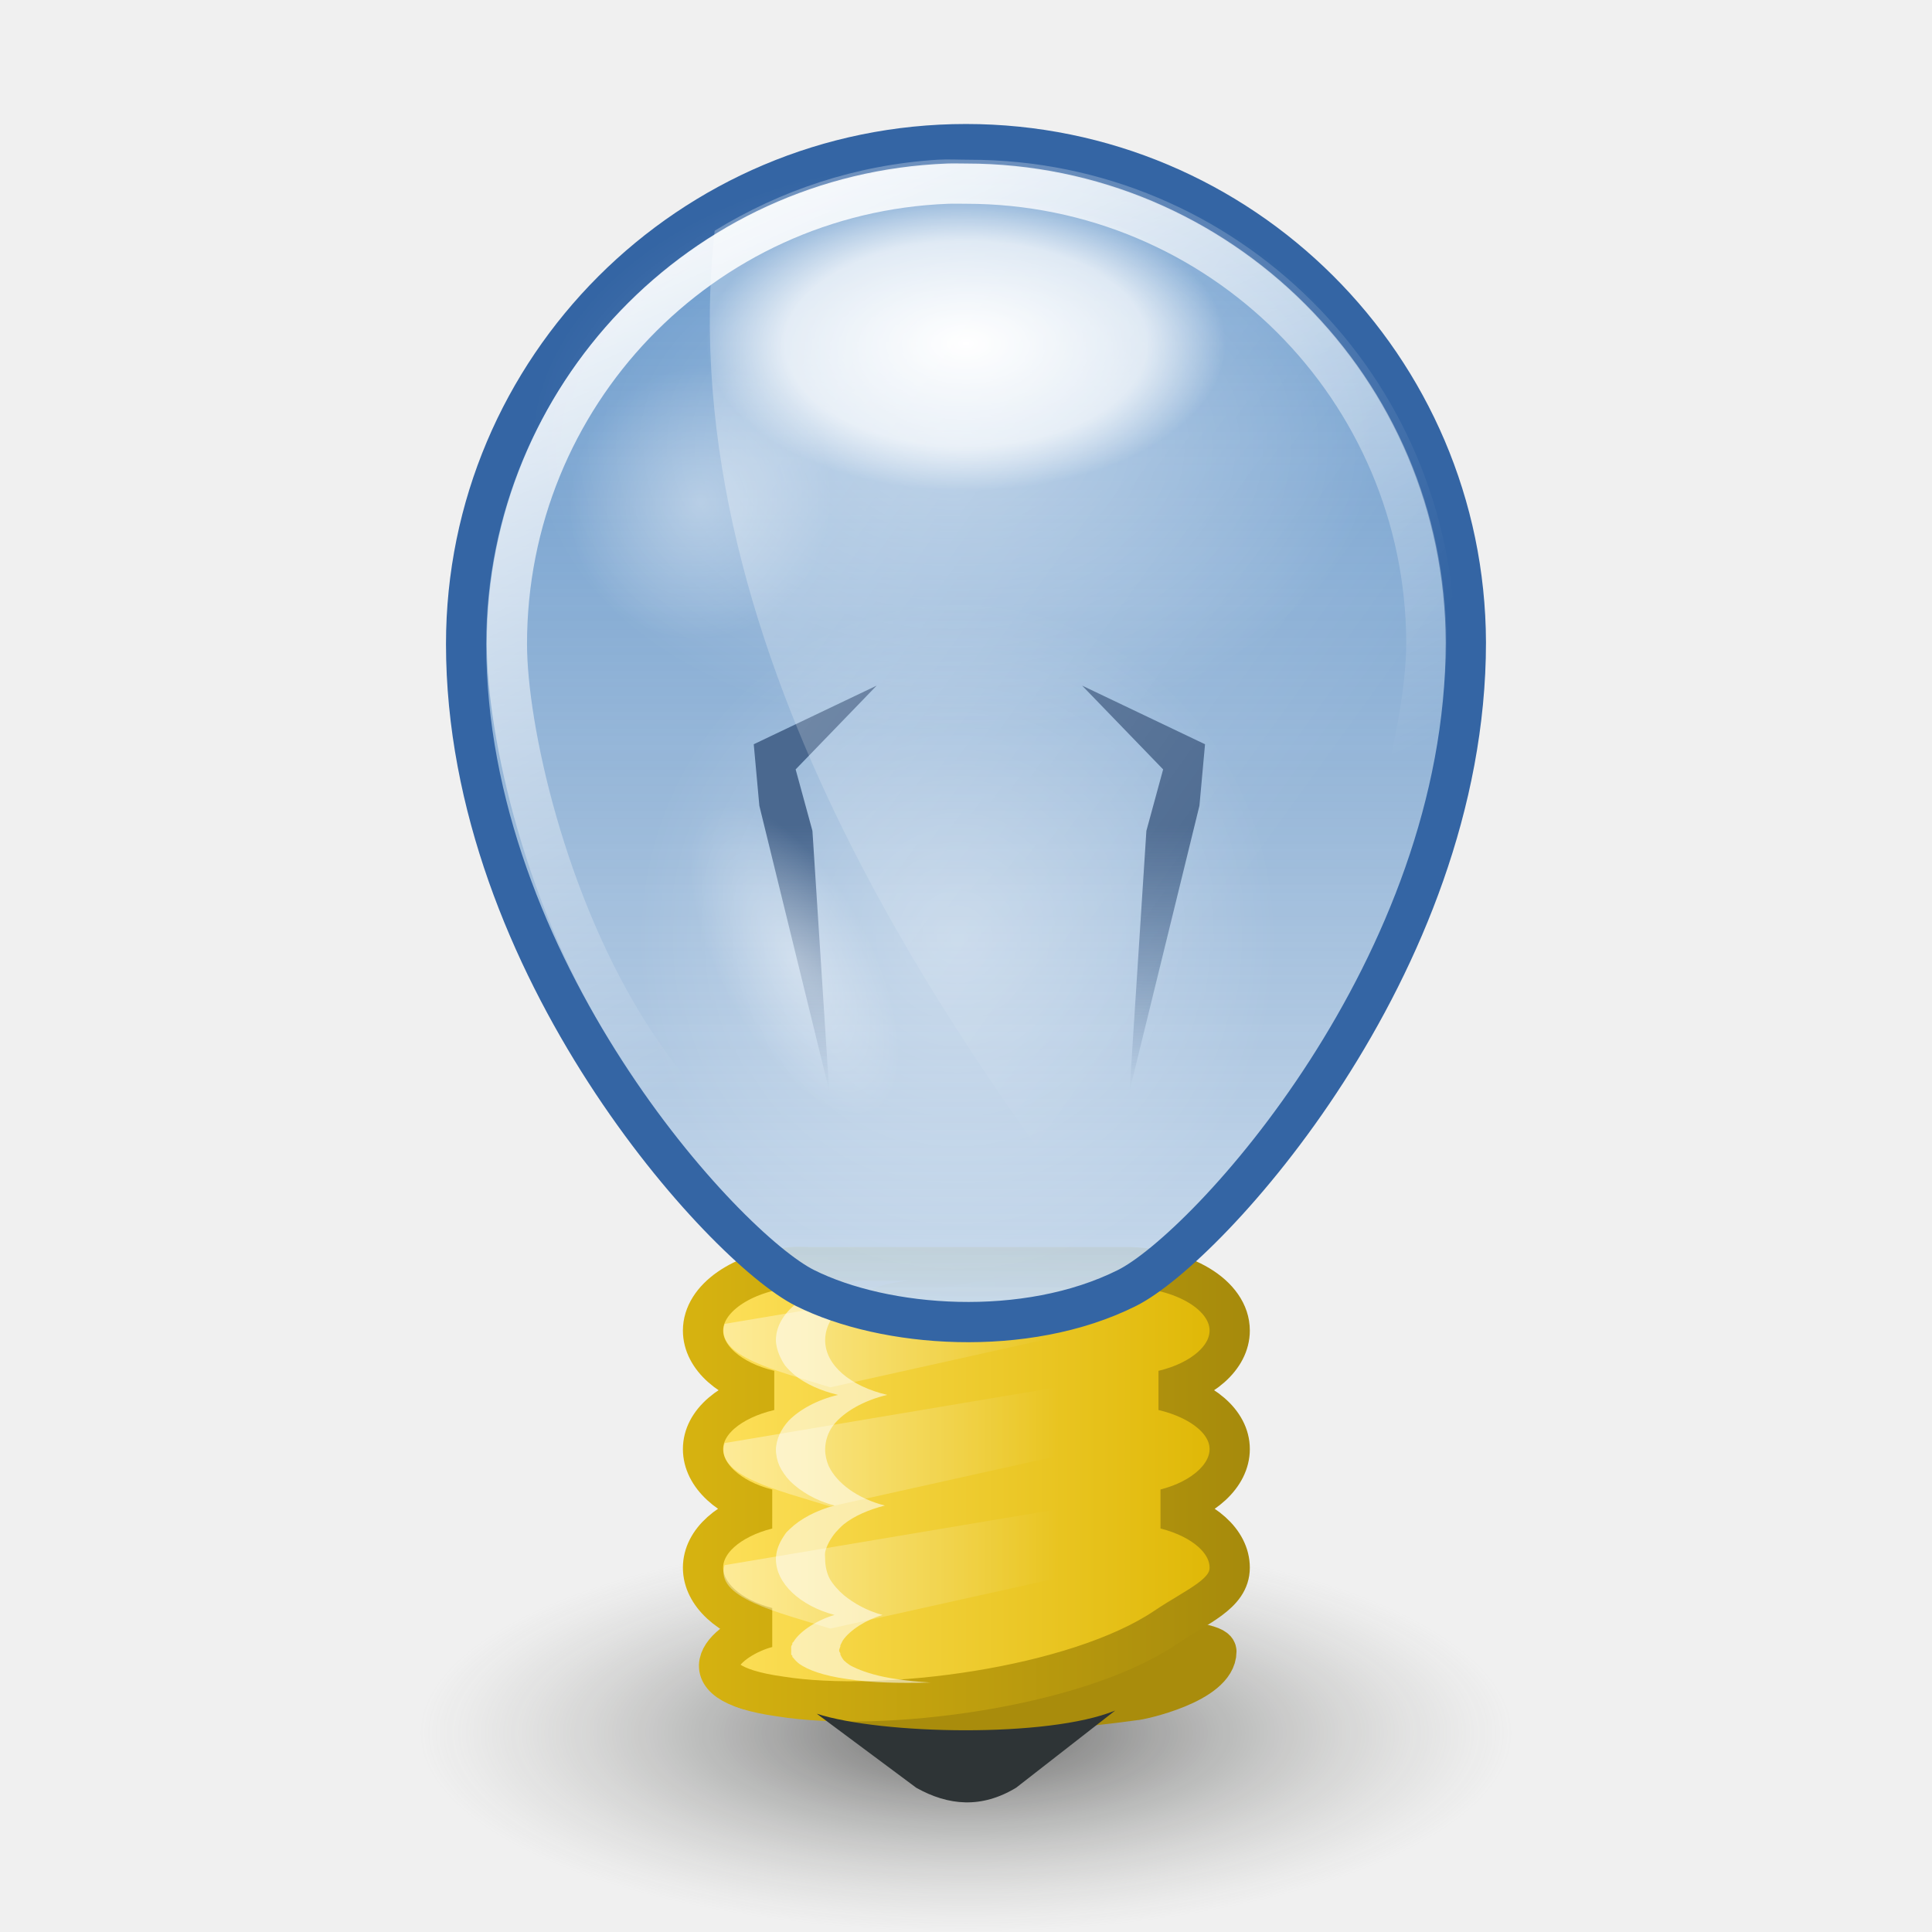
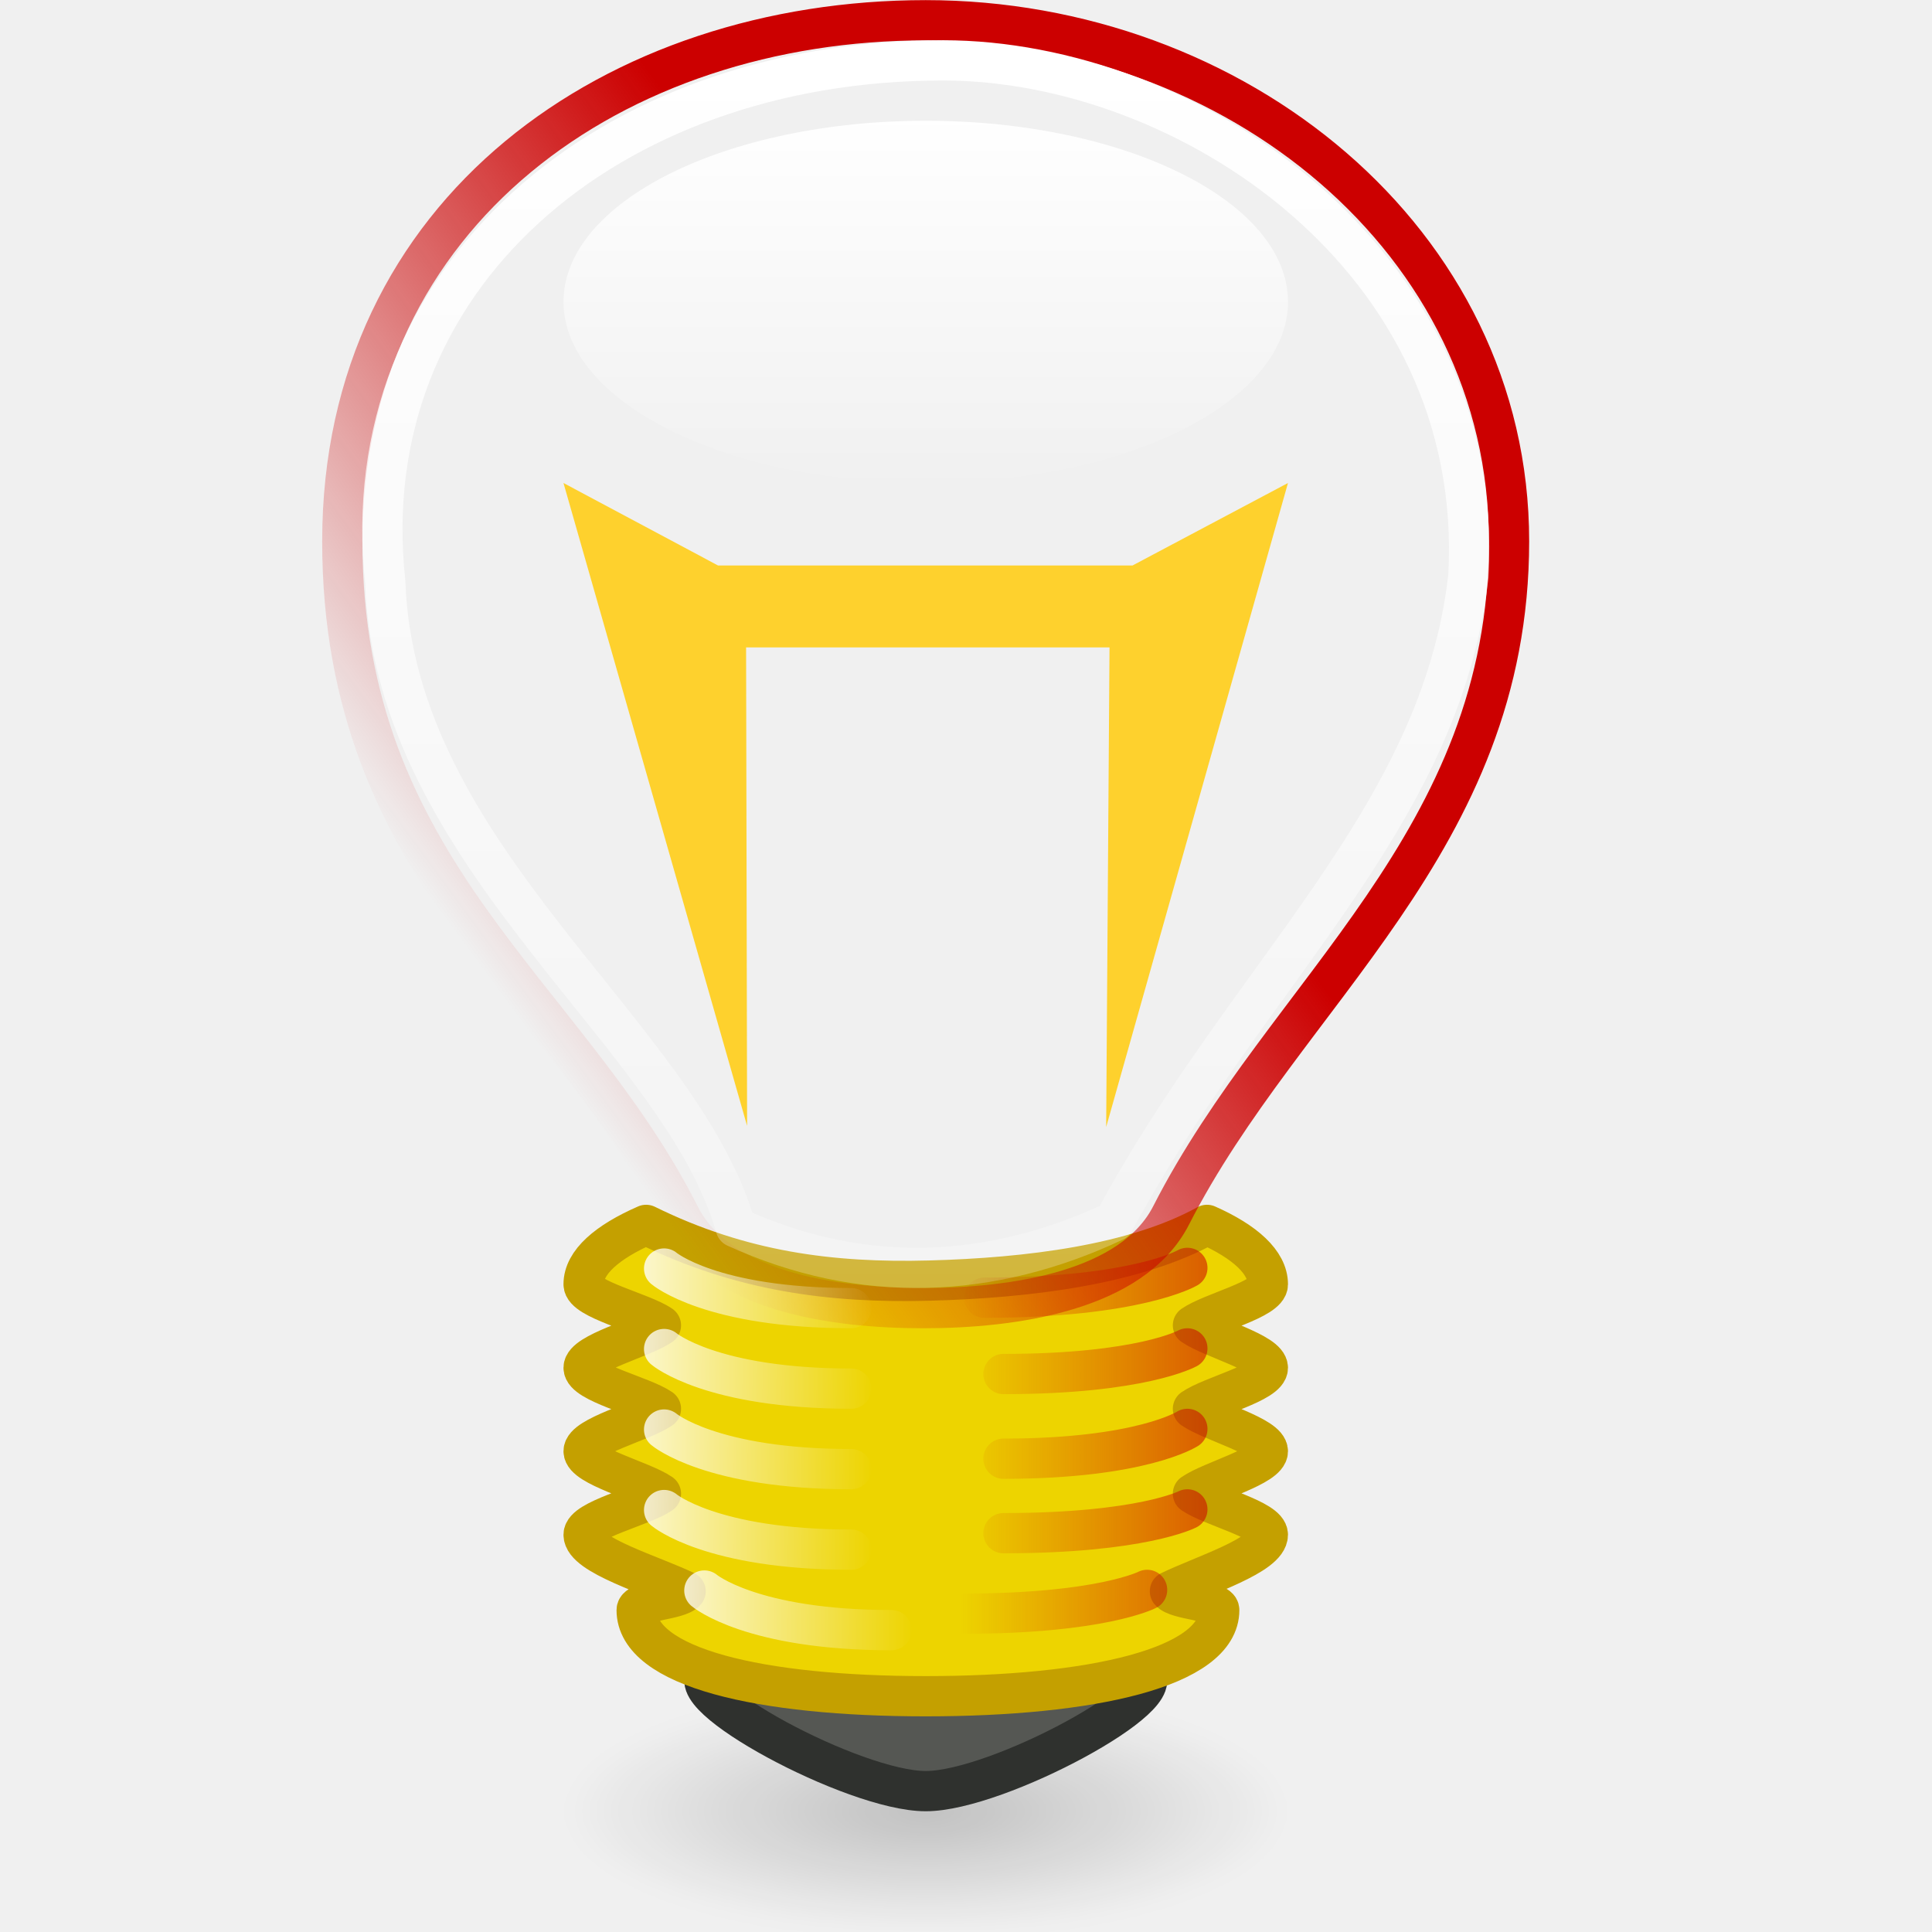
- <svg xmlns="http://www.w3.org/2000/svg" xmlns:xlink="http://www.w3.org/1999/xlink" width="48" height="48" id="svg1871" version="1.0">
-   <defs id="defs1873">
-     <linearGradient id="linearGradient9799">
-       <stop style="stop-color:#ffffff;stop-opacity:1;" offset="0" id="stop9801" />
-       <stop style="stop-color:#ffe90c;stop-opacity:0;" offset="1" id="stop9803" />
+ <svg xmlns="http://www.w3.org/2000/svg" xmlns:xlink="http://www.w3.org/1999/xlink" width="48" height="48" id="svg2" version="1.0">
+   <defs id="defs4">
+     <linearGradient id="linearGradient6156">
+       <stop style="stop-color:#000000;stop-opacity:1;" offset="0" id="stop6158" />
+       <stop style="stop-color:#000000;stop-opacity:0;" offset="1" id="stop6160" />
    </linearGradient>
-     <linearGradient id="linearGradient6172">
-       <stop style="stop-color:#d7b310;stop-opacity:1;" offset="0" id="stop6174" />
-       <stop style="stop-color:#a68a0c;stop-opacity:1;" offset="1" id="stop6176" />
+     <linearGradient id="linearGradient6339">
+       <stop style="stop-color:#cc0000;stop-opacity:1;" offset="0" id="stop6341" />
+       <stop style="stop-color:#cc0000;stop-opacity:0;" offset="1" id="stop6343" />
    </linearGradient>
-     <linearGradient id="linearGradient6164">
-       <stop style="stop-color:#ffe25e;stop-opacity:1;" offset="0" id="stop6166" />
-       <stop style="stop-color:#ddb501;stop-opacity:1;" offset="1" id="stop6168" />
+     <linearGradient id="linearGradient6305">
+       <stop id="stop6307" offset="0" style="stop-color:#cc0000;stop-opacity:0;" />
+       <stop id="stop6309" offset="1" style="stop-color:#cc0000;stop-opacity:0.612;" />
    </linearGradient>
-     <linearGradient id="linearGradient6150">
-       <stop style="stop-color:#ffffff;stop-opacity:1;" offset="0" id="stop6152" />
-       <stop style="stop-color:#ffffff;stop-opacity:0;" offset="1" id="stop6154" />
+     <linearGradient id="linearGradient1311">
+       <stop style="stop-color:#ffffff;stop-opacity:1;" offset="0" id="stop1313" />
+       <stop style="stop-color:#ffffff;stop-opacity:0;" offset="1" id="stop1315" />
    </linearGradient>
-     <linearGradient id="linearGradient6130">
-       <stop style="stop-color:#ffffff;stop-opacity:0.385;" offset="0" id="stop6132" />
-       <stop style="stop-color:#ffffff;stop-opacity:0;" offset="1" id="stop6134" />
-     </linearGradient>
-     <linearGradient id="linearGradient4329">
-       <stop style="stop-color:#ffffff;stop-opacity:0.282;" offset="0" id="stop4331" />
-       <stop style="stop-color:#ffffff;stop-opacity:0;" offset="1" id="stop4333" />
-     </linearGradient>
-     <linearGradient id="linearGradient4304">
-       <stop style="stop-color:#4a688f;stop-opacity:1;" offset="0" id="stop4306" />
-       <stop style="stop-color:#4a688f;stop-opacity:0;" offset="1" id="stop4308" />
-     </linearGradient>
-     <linearGradient id="linearGradient4286">
-       <stop id="stop4288" offset="0" style="stop-color:#ffffff;stop-opacity:0.359;" />
-       <stop id="stop4292" offset="1" style="stop-color:#ffffff;stop-opacity:0;" />
-     </linearGradient>
-     <linearGradient id="linearGradient4268">
-       <stop style="stop-color:#ffffff;stop-opacity:1;" offset="0" id="stop4270" />
-       <stop id="stop4280" offset="0.697" style="stop-color:#ffffff;stop-opacity:0.684;" />
-       <stop style="stop-color:#ffffff;stop-opacity:0;" offset="1" id="stop4272" />
-     </linearGradient>
-     <linearGradient id="linearGradient4258">
-       <stop style="stop-color:#ffffff;stop-opacity:1;" offset="0" id="stop4260" />
-       <stop style="stop-color:#ffffff;stop-opacity:0;" offset="1" id="stop4262" />
-     </linearGradient>
-     <linearGradient id="linearGradient4229">
-       <stop style="stop-color:#598fc7;stop-opacity:1;" offset="0" id="stop4231" />
-       <stop style="stop-color:#83abd5;stop-opacity:0.427;" offset="1" id="stop4233" />
-     </linearGradient>
-     <linearGradient id="linearGradient2876">
-       <stop id="stop2878" offset="0" style="stop-color:#323232;stop-opacity:0.308" />
-       <stop id="stop2880" offset="1" style="stop-color:#2e3436;stop-opacity:0.103" />
-     </linearGradient>
-     <linearGradient id="linearGradient2870">
-       <stop id="stop2872" offset="0" style="stop-color:#323232;stop-opacity:0.308" />
-       <stop id="stop2874" offset="1" style="stop-color:#2e3436;stop-opacity:0.103" />
-     </linearGradient>
-     <linearGradient id="linearGradient2864">
-       <stop id="stop2866" offset="0" style="stop-color:#323232;stop-opacity:0.308" />
-       <stop id="stop2868" offset="1" style="stop-color:#2e3436;stop-opacity:0.103" />
-     </linearGradient>
-     <linearGradient id="linearGradient2850">
-       <stop style="stop-color:#323232;stop-opacity:0.308" offset="0" id="stop2852" />
-       <stop style="stop-color:#2e3436;stop-opacity:0.103" offset="1" id="stop2854" />
-     </linearGradient>
-     <linearGradient id="linearGradient2834">
-       <stop style="stop-color:#eeeeec;stop-opacity:1;" offset="0" id="stop2836" />
-       <stop style="stop-color:#eeeeec;stop-opacity:0;" offset="1" id="stop2838" />
-     </linearGradient>
-     <linearGradient id="linearGradient2822">
-       <stop style="stop-color:#000000;stop-opacity:0.573;" offset="0" id="stop2824" />
-       <stop style="stop-color:#888a85;stop-opacity:0;" offset="1" id="stop2826" />
-     </linearGradient>
-     <linearGradient id="linearGradient2806">
-       <stop style="stop-color:white;stop-opacity:1;" offset="0" id="stop2808" />
-       <stop style="stop-color:white;stop-opacity:0;" offset="1" id="stop2810" />
-     </linearGradient>
-     <linearGradient id="linearGradient2784">
-       <stop style="stop-color:#b1cae5;stop-opacity:1;" offset="0" id="stop2786" />
-       <stop style="stop-color:#7da7d3;stop-opacity:1;" offset="1" id="stop2788" />
-     </linearGradient>
-     <linearGradient id="linearGradient2770">
-       <stop id="stop2780" offset="0" style="stop-color:#f7ca06;stop-opacity:1;" />
-       <stop id="stop2778" offset="1" style="stop-color:#ddb500;stop-opacity:1;" />
-     </linearGradient>
-     <radialGradient xlink:href="#linearGradient2770" id="radialGradient2782" cx="24" cy="31.999" fx="24" fy="31.999" r="5.111" gradientTransform="matrix(1.177875,-2.852224e-6,4.804298e-6,1.984017,128.7181,-24.39899)" gradientUnits="userSpaceOnUse" />
-     <linearGradient xlink:href="#linearGradient2806" id="linearGradient2812" x1="24.244" y1="8.283" x2="24.244" y2="15.576" gradientUnits="userSpaceOnUse" />
-     <radialGradient xlink:href="#linearGradient2822" id="radialGradient2828" cx="22.5" cy="39.5" fx="22.5" fy="39.5" r="9.571" gradientTransform="matrix(1,0,0,0.156716,-8.66148e-15,33.3097)" gradientUnits="userSpaceOnUse" />
-     <linearGradient xlink:href="#linearGradient2834" id="linearGradient2840" x1="21.893" y1="31.857" x2="19.893" y2="31.821" gradientUnits="userSpaceOnUse" gradientTransform="matrix(1.547661,0,0,1.006725,-188.1161,6.782803)" />
-     <linearGradient xlink:href="#linearGradient2850" id="linearGradient2856" x1="29" y1="31.929" x2="18.993" y2="31.929" gradientUnits="userSpaceOnUse" gradientTransform="translate(133.0714,7.024918)" />
-     <linearGradient xlink:href="#linearGradient2876" id="linearGradient2858" x1="29" y1="31.929" x2="18.993" y2="31.929" gradientUnits="userSpaceOnUse" gradientTransform="translate(133.0714,7.024918)" />
-     <linearGradient xlink:href="#linearGradient2870" id="linearGradient2860" x1="29" y1="31.929" x2="18.993" y2="31.929" gradientUnits="userSpaceOnUse" gradientTransform="translate(133.0714,7.024918)" />
-     <linearGradient xlink:href="#linearGradient2864" id="linearGradient2862" x1="29" y1="31.929" x2="18.993" y2="31.929" gradientUnits="userSpaceOnUse" gradientTransform="translate(133.0714,7.024918)" />
-     <radialGradient xlink:href="#linearGradient2784" id="radialGradient2886" gradientUnits="userSpaceOnUse" gradientTransform="matrix(0.803569,0,0,0.904418,137.75,8.764641)" cx="21.411" cy="13.635" fx="21.411" fy="13.635" r="10" />
-     <radialGradient xlink:href="#linearGradient2822" id="radialGradient2459" gradientUnits="userSpaceOnUse" gradientTransform="matrix(1,0,0,0.156716,-7.566431e-15,33.3097)" cx="22.5" cy="39.5" fx="22.5" fy="39.5" r="9.571" />
-     <radialGradient xlink:href="#linearGradient2770" id="radialGradient2461" gradientUnits="userSpaceOnUse" gradientTransform="matrix(1.455022,-3.523335e-6,5.934721e-6,2.450844,62.04681,-37.57249)" cx="24" cy="31.999" fx="24" fy="31.999" r="5.111" />
-     <linearGradient xlink:href="#linearGradient2850" id="linearGradient2463" gradientUnits="userSpaceOnUse" gradientTransform="matrix(1.235294,0,0,1.235294,67.42431,1.24528)" x1="29" y1="31.929" x2="18.993" y2="31.929" />
-     <linearGradient xlink:href="#linearGradient2876" id="linearGradient2465" gradientUnits="userSpaceOnUse" gradientTransform="matrix(1.235294,0,0,1.235294,67.42431,1.24528)" x1="29" y1="31.929" x2="18.993" y2="31.929" />
-     <linearGradient xlink:href="#linearGradient2864" id="linearGradient2467" gradientUnits="userSpaceOnUse" gradientTransform="matrix(1.235294,0,0,1.235294,67.42431,1.24528)" x1="29" y1="31.929" x2="18.993" y2="31.929" />
-     <linearGradient xlink:href="#linearGradient2870" id="linearGradient2469" gradientUnits="userSpaceOnUse" gradientTransform="matrix(1.235294,0,0,1.235294,67.42431,1.24528)" x1="29" y1="31.929" x2="18.993" y2="31.929" />
-     <linearGradient xlink:href="#linearGradient2834" id="linearGradient2471" gradientUnits="userSpaceOnUse" gradientTransform="matrix(1.911816,0,0,1.243601,-135.4207,0.946197)" x1="21.893" y1="31.857" x2="19.893" y2="31.821" />
-     <radialGradient xlink:href="#linearGradient2784" id="radialGradient2473" gradientUnits="userSpaceOnUse" gradientTransform="matrix(0.992644,0,0,1.117222,73.20385,3.39435)" cx="21.411" cy="13.635" fx="21.411" fy="13.635" r="10" />
-     <linearGradient xlink:href="#linearGradient2806" id="linearGradient2475" gradientUnits="userSpaceOnUse" x1="24.244" y1="8.283" x2="24.244" y2="15.576" />
-     <radialGradient xlink:href="#linearGradient2822" id="radialGradient6200" gradientUnits="userSpaceOnUse" gradientTransform="matrix(1,0,0,0.156716,6.632281e-15,33.3097)" cx="22.5" cy="39.5" fx="22.5" fy="39.5" r="9.571" />
-     <radialGradient xlink:href="#linearGradient4286" id="radialGradient6214" gradientUnits="userSpaceOnUse" cx="-15.744" cy="6.922" fx="-15.744" fy="6.922" r="4.198" />
-     <radialGradient xlink:href="#linearGradient4268" id="radialGradient6216" gradientUnits="userSpaceOnUse" cx="-15.744" cy="6.922" fx="-15.744" fy="6.922" r="4.198" />
-     <radialGradient xlink:href="#linearGradient4286" id="radialGradient6218" gradientUnits="userSpaceOnUse" cx="-15.744" cy="6.922" fx="-15.744" fy="6.922" r="4.198" />
-     <radialGradient xlink:href="#linearGradient4286" id="radialGradient6220" gradientUnits="userSpaceOnUse" cx="-15.744" cy="6.922" fx="-15.744" fy="6.922" r="4.198" />
-     <radialGradient xlink:href="#linearGradient4286" id="radialGradient6226" gradientUnits="userSpaceOnUse" cx="-15.744" cy="6.922" fx="-15.744" fy="6.922" r="4.198" />
-     <linearGradient xlink:href="#linearGradient6130" id="linearGradient6235" gradientUnits="userSpaceOnUse" gradientTransform="translate(53.07137,4.055053)" x1="-22.025" y1="38.979" x2="-13.717" y2="38.979" />
-     <linearGradient xlink:href="#linearGradient6130" id="linearGradient6238" gradientUnits="userSpaceOnUse" x1="-22.025" y1="38.979" x2="-13.717" y2="38.979" gradientTransform="translate(53.07137,7.088386)" />
-     <linearGradient xlink:href="#linearGradient4329" id="linearGradient6242" gradientUnits="userSpaceOnUse" x1="-8.152" y1="19.292" x2="4.572" y2="28.471" gradientTransform="translate(40,0)" />
-     <linearGradient xlink:href="#linearGradient4304" id="linearGradient6246" gradientUnits="userSpaceOnUse" gradientTransform="matrix(-1,0,0,1,35.65306,0.105556)" x1="2.801" y1="27.492" x2="2.801" y2="34.096" />
-     <linearGradient xlink:href="#linearGradient4304" id="linearGradient6249" gradientUnits="userSpaceOnUse" gradientTransform="translate(39.15556,0.105556)" x1="2.801" y1="27.492" x2="2.801" y2="34.096" />
-     <linearGradient xlink:href="#linearGradient4258" id="linearGradient6256" gradientUnits="userSpaceOnUse" x1="-11.407" y1="11.932" x2="-2.913" y2="30.732" gradientTransform="translate(40,0)" />
-     <linearGradient xlink:href="#linearGradient4229" id="linearGradient6259" gradientUnits="userSpaceOnUse" gradientTransform="translate(13.0714,7.088386)" x1="24.756" y1="3.081" x2="24.756" y2="32.934" />
-     <linearGradient xlink:href="#linearGradient6130" id="linearGradient6262" gradientUnits="userSpaceOnUse" gradientTransform="translate(53.07137,1.093942)" x1="-22.025" y1="38.979" x2="-13.717" y2="38.979" />
-     <linearGradient xlink:href="#linearGradient6150" id="linearGradient6265" gradientUnits="userSpaceOnUse" gradientTransform="translate(120,0)" x1="-82.929" y1="39.935" x2="-82.929" y2="26.884" />
-     <linearGradient xlink:href="#linearGradient6164" id="linearGradient6268" gradientUnits="userSpaceOnUse" x1="-9.962" y1="43.961" x2="4.123" y2="43.961" gradientTransform="translate(40,0)" />
-     <linearGradient xlink:href="#linearGradient6172" id="linearGradient6270" gradientUnits="userSpaceOnUse" x1="-9.962" y1="43.961" x2="4.123" y2="43.961" gradientTransform="translate(40,0)" />
-     <radialGradient xlink:href="#linearGradient9799" id="radialGradient9805" cx="-35" cy="17.667" fx="-35" fy="17.667" r="16.917" gradientUnits="userSpaceOnUse" />
+     <linearGradient xlink:href="#linearGradient1311" id="linearGradient5100" gradientUnits="userSpaceOnUse" x1="27.943" y1="1.5" x2="27.943" y2="25.5" />
+     <linearGradient xlink:href="#linearGradient6305" id="linearGradient5121" gradientUnits="userSpaceOnUse" gradientTransform="matrix(0.8271607,0,0,0.4916824,67.47631,197.1009)" x1="274.33" y1="394.748" x2="279.77" y2="394.748" />
+     <linearGradient xlink:href="#linearGradient1311" id="linearGradient5125" gradientUnits="userSpaceOnUse" gradientTransform="matrix(-0.7618383,0,0,0.6527934,502.6009,134.8977)" x1="278.509" y1="391.676" x2="273.509" y2="391.739" />
+     <linearGradient xlink:href="#linearGradient6305" id="linearGradient5128" gradientUnits="userSpaceOnUse" gradientTransform="matrix(0.8271607,0,0,0.4916824,68.20175,195.7089)" x1="273.453" y1="397.579" x2="278.893" y2="397.579" />
+     <linearGradient xlink:href="#linearGradient1311" id="linearGradient5131" gradientUnits="userSpaceOnUse" gradientTransform="matrix(-0.7618383,0,0,0.6527934,502.6009,133.5057)" x1="278.509" y1="391.676" x2="273.509" y2="391.739" />
+     <linearGradient xlink:href="#linearGradient1311" id="linearGradient5134" gradientUnits="userSpaceOnUse" gradientTransform="matrix(-0.7618383,0,0,0.6527934,502.6009,133.4193)" x1="278.509" y1="391.676" x2="273.509" y2="391.739" />
+     <linearGradient xlink:href="#linearGradient1311" id="linearGradient5137" gradientUnits="userSpaceOnUse" gradientTransform="matrix(-0.7618383,0,0,0.6527934,502.6009,133.3329)" x1="278.509" y1="391.676" x2="273.509" y2="391.739" />
+     <linearGradient xlink:href="#linearGradient6305" id="linearGradient5140" gradientUnits="userSpaceOnUse" gradientTransform="matrix(0.8271607,0,0,0.4916824,68.20173,195.8913)" x1="273.453" y1="397.208" x2="278.893" y2="397.208" />
+     <linearGradient xlink:href="#linearGradient6305" id="linearGradient5143" gradientUnits="userSpaceOnUse" gradientTransform="matrix(0.8271607,0,0,0.4916824,68.20173,195.9051)" x1="273.453" y1="397.18" x2="278.893" y2="397.18" />
+     <linearGradient xlink:href="#linearGradient6305" id="linearGradient5146" gradientUnits="userSpaceOnUse" gradientTransform="matrix(0.8271607,0,0,0.4916824,68.20176,196.0574)" x1="273.453" y1="396.87" x2="278.893" y2="396.87" />
+     <linearGradient xlink:href="#linearGradient1311" id="linearGradient5150" gradientUnits="userSpaceOnUse" gradientTransform="matrix(0.8923776,0,0,0.9986827,270.7851,364.2247)" x1="28.032" y1="3.826" x2="28.032" y2="29.141" />
+     <linearGradient xlink:href="#linearGradient6339" id="linearGradient5153" gradientUnits="userSpaceOnUse" gradientTransform="matrix(1.418483,0,0,1.400006,-75.30813,-131.4992)" x1="262.544" y1="363.743" x2="256.317" y2="368.261" />
+     <radialGradient xlink:href="#linearGradient6156" id="radialGradient6162" cx="13.992" cy="29.03" fx="13.992" fy="29.03" r="6.923" gradientTransform="matrix(1,0,0,0.2960725,0,20.43507)" gradientUnits="userSpaceOnUse" />
+     <filter x="-0.03" width="1.06" y="-0.102" height="1.204" id="filter6184">
+       <feGaussianBlur stdDeviation="0.174" id="feGaussianBlur6186" />
+     </filter>
+     <radialGradient xlink:href="#linearGradient6156" id="radialGradient6224" gradientUnits="userSpaceOnUse" gradientTransform="matrix(1,0,0,0.2960725,0,20.43507)" cx="13.992" cy="29.03" fx="13.992" fy="29.03" r="6.923" />
+     <linearGradient xlink:href="#linearGradient6339" id="linearGradient6226" gradientUnits="userSpaceOnUse" gradientTransform="matrix(1.418483,0,0,1.400006,-75.30813,-131.4992)" x1="262.544" y1="363.743" x2="256.317" y2="368.261" />
+     <linearGradient xlink:href="#linearGradient1311" id="linearGradient6228" gradientUnits="userSpaceOnUse" gradientTransform="matrix(0.8923776,0,0,0.9986827,270.7851,364.2247)" x1="28.032" y1="3.826" x2="28.032" y2="29.141" />
+     <linearGradient xlink:href="#linearGradient1311" id="linearGradient6230" gradientUnits="userSpaceOnUse" x1="27.943" y1="1.5" x2="27.943" y2="25.5" />
+     <linearGradient xlink:href="#linearGradient6305" id="linearGradient6232" gradientUnits="userSpaceOnUse" gradientTransform="matrix(0.8271607,0,0,0.4916824,68.20176,196.0574)" x1="273.453" y1="396.87" x2="278.893" y2="396.87" />
+     <linearGradient xlink:href="#linearGradient6305" id="linearGradient6234" gradientUnits="userSpaceOnUse" gradientTransform="matrix(0.8271607,0,0,0.4916824,68.20173,195.9051)" x1="273.453" y1="397.18" x2="278.893" y2="397.18" />
+     <linearGradient xlink:href="#linearGradient6305" id="linearGradient6236" gradientUnits="userSpaceOnUse" gradientTransform="matrix(0.8271607,0,0,0.4916824,68.20173,195.8913)" x1="273.453" y1="397.208" x2="278.893" y2="397.208" />
+     <linearGradient xlink:href="#linearGradient1311" id="linearGradient6238" gradientUnits="userSpaceOnUse" gradientTransform="matrix(-0.7618383,0,0,0.6527934,502.6009,133.3329)" x1="278.509" y1="391.676" x2="273.509" y2="391.739" />
+     <linearGradient xlink:href="#linearGradient1311" id="linearGradient6240" gradientUnits="userSpaceOnUse" gradientTransform="matrix(-0.7618383,0,0,0.6527934,502.6009,133.4193)" x1="278.509" y1="391.676" x2="273.509" y2="391.739" />
+     <linearGradient xlink:href="#linearGradient1311" id="linearGradient6242" gradientUnits="userSpaceOnUse" gradientTransform="matrix(-0.7618383,0,0,0.6527934,502.6009,133.5057)" x1="278.509" y1="391.676" x2="273.509" y2="391.739" />
+     <linearGradient xlink:href="#linearGradient6305" id="linearGradient6244" gradientUnits="userSpaceOnUse" gradientTransform="matrix(0.8271607,0,0,0.4916824,68.20175,195.7089)" x1="273.453" y1="397.579" x2="278.893" y2="397.579" />
+     <linearGradient xlink:href="#linearGradient1311" id="linearGradient6246" gradientUnits="userSpaceOnUse" gradientTransform="matrix(-0.7618383,0,0,0.6527934,502.6009,134.8977)" x1="278.509" y1="391.676" x2="273.509" y2="391.739" />
+     <linearGradient xlink:href="#linearGradient6305" id="linearGradient6248" gradientUnits="userSpaceOnUse" gradientTransform="matrix(0.8271607,0,0,0.4916824,67.47631,197.1009)" x1="274.33" y1="394.748" x2="279.77" y2="394.748" />
+     <linearGradient xlink:href="#linearGradient6305" id="linearGradient6251" gradientUnits="userSpaceOnUse" gradientTransform="matrix(1.261951,0,0,0.7413853,-43.83445,110.1004)" x1="274.33" y1="394.748" x2="279.77" y2="394.748" />
+     <linearGradient xlink:href="#linearGradient1311" id="linearGradient6255" gradientUnits="userSpaceOnUse" gradientTransform="matrix(-1.162293,0,0,0.9843171,618.1275,16.19834)" x1="278.509" y1="391.676" x2="273.509" y2="391.739" />
+     <linearGradient xlink:href="#linearGradient6305" id="linearGradient6258" gradientUnits="userSpaceOnUse" gradientTransform="matrix(1.261951,0,0,0.7413853,-42.83445,108.1004)" x1="273.453" y1="397.579" x2="278.893" y2="397.579" />
+     <linearGradient xlink:href="#linearGradient1311" id="linearGradient6261" gradientUnits="userSpaceOnUse" gradientTransform="matrix(-1.162293,0,0,0.9843171,618.1275,14.19841)" x1="278.509" y1="391.676" x2="273.509" y2="391.739" />
+     <linearGradient xlink:href="#linearGradient1311" id="linearGradient6264" gradientUnits="userSpaceOnUse" gradientTransform="matrix(-1.162293,0,0,0.9843171,618.1275,14.16705)" x1="278.509" y1="391.676" x2="273.509" y2="391.739" />
+     <linearGradient xlink:href="#linearGradient1311" id="linearGradient6267" gradientUnits="userSpaceOnUse" gradientTransform="matrix(-1.162293,0,0,0.9843171,618.1275,14.13568)" x1="278.509" y1="391.676" x2="273.509" y2="391.739" />
+     <linearGradient xlink:href="#linearGradient6305" id="linearGradient6270" gradientUnits="userSpaceOnUse" gradientTransform="matrix(1.261951,0,0,0.7413853,-42.83447,108.4743)" x1="273.453" y1="397.208" x2="278.893" y2="397.208" />
+     <linearGradient xlink:href="#linearGradient6305" id="linearGradient6273" gradientUnits="userSpaceOnUse" gradientTransform="matrix(1.261951,0,0,0.7413853,-42.83447,108.5942)" x1="273.453" y1="397.18" x2="278.893" y2="397.18" />
+     <linearGradient xlink:href="#linearGradient6305" id="linearGradient6276" gradientUnits="userSpaceOnUse" gradientTransform="matrix(1.261951,0,0,0.7413853,-42.83443,108.9227)" x1="273.453" y1="396.87" x2="278.893" y2="396.87" />
+     <linearGradient xlink:href="#linearGradient1311" id="linearGradient6280" gradientUnits="userSpaceOnUse" gradientTransform="matrix(1.417305,0,0,1.576866,263.8355,361.8984)" x1="28.032" y1="3.826" x2="28.032" y2="29.141" />
+     <linearGradient xlink:href="#linearGradient6339" id="linearGradient6283" gradientUnits="userSpaceOnUse" gradientTransform="matrix(2.164097,0,0,2.133167,-262.6967,-392.6803)" x1="262.544" y1="363.743" x2="256.317" y2="368.261" />
+     <linearGradient xlink:href="#linearGradient1311" id="linearGradient6288" gradientUnits="userSpaceOnUse" x1="27.943" y1="1.5" x2="27.943" y2="25.5" />
+     <radialGradient xlink:href="#linearGradient6156" id="radialGradient6290" gradientUnits="userSpaceOnUse" gradientTransform="matrix(1,0,0,0.2960725,0,20.43507)" cx="13.992" cy="29.03" fx="13.992" fy="29.03" r="6.923" />
+     <linearGradient xlink:href="#linearGradient1311" id="linearGradient6294" gradientUnits="userSpaceOnUse" gradientTransform="matrix(-1.162293,0,0,0.9843171,619.1275,18.19834)" x1="278.509" y1="391.676" x2="273.509" y2="391.739" />
  </defs>
-   <g id="layer1" transform="translate(-13.07137,-7.088386)">
-     <path style="color:#000000;fill:url(#radialGradient6200);fill-opacity:1;fill-rule:evenodd;stroke:none;stroke-width:1;stroke-linecap:butt;stroke-linejoin:miter;marker:none;marker-start:none;marker-mid:none;marker-end:none;stroke-miterlimit:4;stroke-dasharray:none;stroke-dashoffset:0;stroke-opacity:1;visibility:visible;display:inline;overflow:visible" id="path6160" d="M 32.071 39.5 A 9.571 1.5 0 1 1  12.929,39.5 A 9.571 1.5 0 1 1  32.071 39.5 z" transform="matrix(1.419665,0,0,3.296483,5.12889,-80.06742)" />
-     <path id="path6126" d="M 43.292,48.119 C 43.292,47.445 31.161,47.605 31.161,48.279 C 31.161,49.159 31.626,49.134 33.083,49.134 C 35.704,49.81 38.622,49.692 41.243,49.332 C 41.38,49.332 43.292,48.916 43.292,48.119 z " style="fill:#a98c0c;fill-opacity:1;fill-rule:nonzero;stroke:#a98c0c;stroke-width:1;stroke-linecap:round;stroke-linejoin:miter;stroke-miterlimit:4;stroke-dasharray:none;stroke-dashoffset:0;stroke-opacity:1" />
-     <path style="fill:url(#linearGradient6268);fill-opacity:1;fill-rule:nonzero;stroke:url(#linearGradient6270);stroke-width:1;stroke-linecap:round;stroke-linejoin:miter;stroke-miterlimit:4;stroke-dasharray:none;stroke-dashoffset:0;stroke-opacity:1" d="M 32.772,38.569 C 31.507,38.685 30.538,39.348 30.538,40.146 C 30.538,40.82 31.215,41.401 32.192,41.633 C 31.215,41.865 30.538,42.417 30.538,43.091 C 30.538,43.751 31.189,44.338 32.134,44.579 C 31.189,44.819 30.538,45.376 30.538,46.036 C 30.538,46.697 31.189,47.283 32.134,47.524 C 31.189,47.765 29.847,48.874 32.457,49.237 C 34.995,49.643 39.799,49.025 42.027,47.524 C 42.835,46.979 43.623,46.697 43.623,46.036 C 43.623,45.376 42.972,44.819 42.027,44.579 C 42.972,44.338 43.623,43.751 43.623,43.091 C 43.623,42.417 42.945,41.865 41.969,41.633 C 42.945,41.401 43.623,40.82 43.623,40.146 C 43.623,39.265 42.469,38.569 41.012,38.569 L 33.149,38.569 C 33.013,38.569 32.903,38.557 32.772,38.569 z " id="rect4337" />
-     <path style="fill:#ffffff;fill-opacity:0.554;fill-rule:nonzero;stroke:none;stroke-width:1;stroke-linecap:round;stroke-linejoin:miter;stroke-miterlimit:4;stroke-dasharray:none;stroke-dashoffset:0;stroke-opacity:1" d="M 34.416,38.909 C 33.237,39.017 32.349,39.646 32.349,40.385 C 32.349,40.511 32.388,40.643 32.437,40.761 C 32.473,40.842 32.525,40.946 32.582,41.021 C 32.642,41.095 32.737,41.186 32.815,41.253 C 33.083,41.471 33.466,41.644 33.892,41.744 C 33.38,41.865 32.942,42.105 32.67,42.381 C 32.574,42.482 32.489,42.613 32.437,42.728 C 32.388,42.844 32.349,42.977 32.349,43.104 C 32.349,43.238 32.382,43.385 32.437,43.509 C 32.495,43.633 32.593,43.776 32.699,43.885 C 32.958,44.143 33.346,44.374 33.805,44.493 C 33.355,44.612 32.954,44.825 32.699,45.072 C 32.676,45.094 32.632,45.135 32.611,45.158 C 32.572,45.206 32.526,45.282 32.495,45.332 C 32.406,45.484 32.349,45.652 32.349,45.824 C 32.349,46.425 32.947,46.983 33.805,47.212 C 33.415,47.321 32.954,47.596 32.786,47.878 C 32.783,47.883 32.76,47.902 32.757,47.907 C 32.754,47.912 32.759,47.931 32.757,47.936 C 32.751,47.951 32.732,47.978 32.728,47.994 C 32.725,48.004 32.729,48.041 32.728,48.051 C 32.727,48.057 32.728,48.075 32.728,48.08 C 32.728,48.085 32.728,48.104 32.728,48.109 C 32.728,48.114 32.727,48.133 32.728,48.138 C 32.729,48.143 32.727,48.162 32.728,48.167 C 32.729,48.172 32.726,48.191 32.728,48.196 C 32.73,48.201 32.755,48.22 32.757,48.225 C 32.759,48.23 32.754,48.249 32.757,48.254 C 32.76,48.259 32.783,48.278 32.786,48.283 C 32.818,48.327 32.875,48.386 32.932,48.428 C 33.142,48.575 33.517,48.72 34.125,48.804 C 34.709,48.896 35.418,48.911 36.191,48.89 C 35.888,48.872 35.606,48.845 35.347,48.804 C 34.91,48.743 34.58,48.64 34.358,48.543 C 34.302,48.518 34.227,48.484 34.183,48.456 C 34.135,48.425 34.07,48.374 34.038,48.341 C 34.016,48.317 33.994,48.279 33.979,48.254 C 33.971,48.239 33.956,48.211 33.95,48.196 C 33.949,48.191 33.952,48.172 33.95,48.167 C 33.947,48.152 33.922,48.125 33.921,48.109 C 33.921,48.104 33.921,48.085 33.921,48.08 C 33.922,48.06 33.945,48.014 33.95,47.994 C 33.952,47.988 33.949,47.97 33.95,47.965 C 33.956,47.949 33.972,47.922 33.979,47.907 C 33.987,47.892 33.999,47.864 34.008,47.849 C 34.189,47.579 34.622,47.317 34.998,47.212 C 34.617,47.111 34.284,46.922 34.038,46.721 C 33.9,46.604 33.767,46.454 33.688,46.316 C 33.609,46.168 33.572,45.986 33.572,45.824 C 33.572,45.766 33.561,45.706 33.572,45.65 C 33.608,45.485 33.715,45.301 33.834,45.158 C 33.889,45.096 33.969,45.013 34.038,44.956 C 34.293,44.753 34.657,44.594 35.056,44.493 C 34.382,44.322 33.863,43.942 33.659,43.509 C 33.605,43.385 33.572,43.238 33.572,43.104 C 33.572,42.89 33.641,42.677 33.776,42.497 C 34.037,42.164 34.532,41.882 35.114,41.744 C 34.205,41.53 33.572,41.009 33.572,40.385 C 33.572,39.646 34.46,39.017 35.638,38.909 L 34.765,38.909 C 34.638,38.909 34.538,38.898 34.416,38.909 z " id="path7147" />
-     <path style="fill:url(#linearGradient6265);fill-opacity:1;fill-rule:nonzero;stroke:none;stroke-width:1;stroke-linecap:butt;stroke-linejoin:round;stroke-miterlimit:4;stroke-dashoffset:0;stroke-opacity:1" d="M 49.49,23.049 C 49.49,31.089 43.071,38.088 41.071,39.088 C 38.551,40.348 35.052,40.079 33.071,39.088 C 31.071,38.088 24.652,31.099 24.652,23.088 C 24.652,16.233 30.216,10.669 37.071,10.669 C 43.913,10.669 49.469,16.207 49.49,23.049 z " id="path6146" />
-     <path style="fill:url(#linearGradient6262);fill-opacity:1;fill-rule:evenodd;stroke:none;stroke-width:1px;stroke-linecap:butt;stroke-linejoin:miter;stroke-opacity:1" d="M 33.7,41.556 L 39.261,40.32 L 39.354,38.59 L 31.074,39.98 C 30.817,40.788 32.375,41.143 33.7,41.556 z " id="path6142" />
-     <path id="path6102" d="M 49.49,23.049 C 49.49,31.089 43.071,38.088 41.071,39.088 C 38.551,40.348 35.052,40.079 33.071,39.088 C 31.071,38.088 24.652,31.099 24.652,23.088 C 24.652,16.233 30.216,10.669 37.071,10.669 C 43.913,10.669 49.469,16.207 49.49,23.049 z " style="fill:url(#linearGradient6259);fill-opacity:1;fill-rule:nonzero;stroke:#3465a4;stroke-width:1;stroke-linecap:butt;stroke-linejoin:round;stroke-miterlimit:4;stroke-dashoffset:0;stroke-opacity:1" />
-     <path style="fill:url(#linearGradient6256);fill-opacity:1;fill-rule:nonzero;stroke:none;stroke-width:3;stroke-linecap:butt;stroke-linejoin:round;stroke-miterlimit:4;stroke-dasharray:none;stroke-dashoffset:0;stroke-opacity:1" d="M 36.603,11.151 C 30.232,11.394 25.165,16.658 25.165,23.088 C 25.165,25.412 26.152,29.738 28.353,33.144 C 30.555,36.55 33.921,38.995 37.071,38.995 C 40.221,38.995 43.54,36.543 45.741,33.13 C 47.943,29.717 49.009,25.393 49.009,23.057 C 48.988,16.486 43.643,11.151 37.071,11.151 C 36.917,11.151 36.756,11.145 36.603,11.151 z M 36.634,12.151 C 36.774,12.146 36.93,12.151 37.071,12.151 C 43.103,12.151 47.99,17.025 48.009,23.057 C 48.009,25.025 47.007,29.298 44.898,32.568 C 42.788,35.837 39.666,37.995 37.071,37.995 C 34.475,37.995 31.306,35.875 29.197,32.613 C 27.088,29.35 26.165,25.043 26.165,23.088 C 26.165,17.186 30.788,12.373 36.634,12.151 z " id="path4237" />
-     <path style="fill:url(#radialGradient6214);fill-opacity:1;fill-rule:nonzero;stroke:none;stroke-width:1;stroke-linecap:butt;stroke-linejoin:round;stroke-miterlimit:4;stroke-dasharray:none;stroke-dashoffset:0;stroke-opacity:1" id="path4298" d="M -11.546 6.922 A 4.198 4.198 0 1 1  -19.942,6.922 A 4.198 4.198 0 1 1  -11.546 6.922 z" transform="matrix(2.500588,0,0,1.692581,76.12785,6.484633)" />
-     <path style="fill:url(#radialGradient6216);fill-opacity:1;fill-rule:nonzero;stroke:none;stroke-width:1;stroke-linecap:butt;stroke-linejoin:round;stroke-miterlimit:4;stroke-dasharray:none;stroke-dashoffset:0;stroke-opacity:1" id="path4266" d="M -11.546 6.922 A 4.198 4.198 0 1 1  -19.942,6.922 A 4.198 4.198 0 1 1  -11.546 6.922 z" transform="matrix(1.535647,0,0,0.871467,61.24861,9.59339)" />
-     <path transform="matrix(1.89961,0,0,2.006968,66.76697,16.52036)" d="M -11.546 6.922 A 4.198 4.198 0 1 1  -19.942,6.922 A 4.198 4.198 0 1 1  -11.546 6.922 z" id="path4282" style="fill:url(#radialGradient6218);fill-opacity:1;fill-rule:nonzero;stroke:none;stroke-width:1;stroke-linecap:butt;stroke-linejoin:round;stroke-miterlimit:4;stroke-dasharray:none;stroke-dashoffset:0;stroke-opacity:1" />
-     <path style="fill:url(#radialGradient6220);fill-opacity:1;fill-rule:nonzero;stroke:none;stroke-width:1;stroke-linecap:butt;stroke-linejoin:round;stroke-miterlimit:4;stroke-dasharray:none;stroke-dashoffset:0;stroke-opacity:1" id="path4294" d="M -11.546 6.922 A 4.198 4.198 0 1 1  -19.942,6.922 A 4.198 4.198 0 1 1  -11.546 6.922 z" transform="matrix(0.717003,0.287211,-0.303443,0.757526,43.85963,18.85801)" />
-     <path style="fill:url(#linearGradient6249);fill-opacity:1;fill-rule:evenodd;stroke:none;stroke-width:1px;stroke-linecap:butt;stroke-linejoin:miter;stroke-opacity:1" d="M 41.136,34.185 L 42.871,27.106 L 43.01,25.579 L 39.956,24.122 L 41.969,26.204 L 41.553,27.73 L 41.136,34.185 z " id="path4302" />
-     <path id="path4312" d="M 33.672,34.185 L 31.937,27.106 L 31.798,25.579 L 34.852,24.122 L 32.839,26.204 L 33.256,27.73 L 33.672,34.185 z " style="fill:url(#linearGradient6246);fill-opacity:1;fill-rule:evenodd;stroke:none;stroke-width:1px;stroke-linecap:butt;stroke-linejoin:miter;stroke-opacity:1" />
-     <path transform="matrix(0.539393,0.111248,0.317287,0.918176,39.12195,26.35335)" d="M -11.546 6.922 A 4.198 4.198 0 1 1  -19.942,6.922 A 4.198 4.198 0 1 1  -11.546 6.922 z" id="path4316" style="fill:url(#radialGradient6226);fill-opacity:1;fill-rule:nonzero;stroke:none;stroke-width:1;stroke-linecap:butt;stroke-linejoin:round;stroke-miterlimit:4;stroke-dasharray:none;stroke-dashoffset:0;stroke-opacity:1" />
-     <path style="fill:url(#linearGradient6242);fill-opacity:1;fill-rule:nonzero;stroke:none;stroke-width:1;stroke-linecap:butt;stroke-linejoin:round;stroke-miterlimit:4;stroke-dashoffset:0;stroke-opacity:1" d="M 36.361,11.057 C 34.337,11.185 32.459,11.817 30.827,12.821 C 29.659,23.484 37.284,33.517 40.648,38.088 C 45.613,35.245 49.223,27.108 49.222,23.098 C 49.201,16.441 43.808,11.057 37.151,11.057 C 36.891,11.057 36.617,11.041 36.361,11.057 z " id="path4320" />
-     <path style="fill:#2e3436;fill-opacity:1;fill-rule:evenodd;stroke:none;stroke-width:1px;stroke-linecap:butt;stroke-linejoin:miter;stroke-opacity:1" d="M 33.365,49.666 C 34.972,50.183 39.112,50.27 40.777,49.587 L 38.318,51.503 C 37.459,52.024 36.636,51.953 35.836,51.505 L 33.365,49.666 z " id="path6124" />
-     <path style="fill:url(#linearGradient6238);fill-opacity:1;fill-rule:evenodd;stroke:none;stroke-width:1px;stroke-linecap:butt;stroke-linejoin:miter;stroke-opacity:1" d="M 33.7,47.55 L 39.261,46.314 L 39.354,44.584 L 31.074,45.974 C 30.817,46.783 32.375,47.137 33.7,47.55 z " id="path6128" />
-     <path id="path6138" d="M 33.7,44.517 L 39.261,43.281 L 39.354,41.551 L 31.074,42.941 C 30.817,43.749 32.375,44.104 33.7,44.517 z " style="fill:url(#linearGradient6235);fill-opacity:1;fill-rule:evenodd;stroke:none;stroke-width:1px;stroke-linecap:butt;stroke-linejoin:miter;stroke-opacity:1" />
+   <g id="layer5" style="display:inline" transform="translate(-278.4995,-366.7429)">
+     <path style="opacity:0.2;fill:url(#radialGradient6290);fill-opacity:1;stroke:none;stroke-width:16.6;stroke-linecap:round;stroke-linejoin:round;stroke-miterlimit:4;stroke-dasharray:none;stroke-opacity:1;filter:url(#filter6184)" id="path5161" d="M 20.915 29.03 A 6.923 2.05 0 1 1  7.069,29.03 A 6.923 2.05 0 1 1  20.915 29.03 z" transform="matrix(1.300046,0,0,1.463658,283.3091,369.2528)" />
+     <path style="fill:#555753;fill-rule:evenodd;stroke:#2f312e;stroke-width:1px;stroke-linecap:butt;stroke-linejoin:miter;stroke-opacity:1" d="M 296.117,408.323 C 297.014,407.836 305.985,407.836 306.882,408.323 C 307.779,408.809 303.294,411.243 301.499,411.243 C 299.705,411.243 295.22,408.809 296.117,408.323 z " id="path5592" />
+     <path style="fill:#edd400;fill-opacity:1;fill-rule:nonzero;stroke:#c4a000;stroke-width:1;stroke-linecap:round;stroke-linejoin:round;stroke-miterlimit:4;stroke-dasharray:none;stroke-opacity:1;display:inline" d="M 294.552,397.175 C 293.589,397.596 292.999,398.1 292.999,398.651 C 292.999,399.024 294.457,399.35 294.92,399.671 C 294.457,399.991 292.999,400.352 292.999,400.725 C 292.999,401.097 294.457,401.424 294.92,401.744 C 294.457,402.064 292.999,402.426 292.999,402.798 C 292.999,403.171 294.457,403.532 294.92,403.853 C 294.457,404.173 292.999,404.499 292.999,404.872 C 292.999,405.38 294.705,405.877 295.533,406.278 C 295.366,406.494 294.317,406.51 294.317,406.744 C 294.317,408.177 297.394,408.885 301.499,408.885 C 305.605,408.885 308.791,408.177 308.791,406.744 C 308.791,406.51 307.733,406.494 307.566,406.278 C 308.394,405.877 309.999,405.38 309.999,404.872 C 309.999,404.499 308.602,404.173 308.138,403.853 C 308.602,403.532 309.999,403.171 309.999,402.798 C 309.999,402.426 308.602,402.064 308.138,401.744 C 308.602,401.424 309.999,401.097 309.999,400.725 C 309.999,400.352 308.602,399.991 308.138,399.671 C 308.602,399.35 309.999,399.024 309.999,398.651 C 309.999,398.106 309.431,397.594 308.487,397.175 C 306.695,398.167 304.042,398.494 301.588,398.559 C 299.16,398.623 296.917,398.339 294.552,397.175 z " id="path5590" />
+     <path style="fill:none;fill-opacity:1;fill-rule:nonzero;stroke:url(#linearGradient6283);stroke-width:1;stroke-linecap:round;stroke-linejoin:round;stroke-miterlimit:4;stroke-opacity:1" d="M 315.991,380.19 C 315.991,387.673 310.43,391.381 307.596,396.938 C 306.638,398.817 303.69,399.243 301.443,399.243 C 299.183,399.243 296.343,398.832 295.386,396.938 C 292.585,391.396 287.004,388.413 287.004,380.19 C 287.004,371.967 293.821,367.246 301.498,367.246 C 309.161,367.246 315.991,372.707 315.991,380.19 z " id="path4659" />
+     <path style="fill:none;fill-opacity:1;fill-rule:nonzero;stroke:url(#linearGradient6280);stroke-width:1;stroke-linecap:round;stroke-linejoin:round;stroke-miterlimit:4;stroke-opacity:1;display:inline" d="M 288.071,381.2 C 288.31,388.089 295.415,392.413 296.777,397.234 C 299.93,398.679 303.14,398.519 306.184,397.088 C 309.475,390.955 314.301,387.098 314.981,381.059 C 315.418,373.112 307.934,368.243 301.936,368.243 C 293.569,368.243 287.253,373.687 288.071,381.2 z " id="path5564" />
+     <path style="fill:url(#linearGradient6288);fill-opacity:1;fill-rule:nonzero;stroke:none;stroke-width:2.323;stroke-linecap:round;stroke-linejoin:round;stroke-miterlimit:4;stroke-dasharray:none;stroke-opacity:1;display:inline" id="path5556" d="M 38 13.5 A 11.5 11.5 0 1 1  15,13.5 A 11.5 11.5 0 1 1  38 13.5 z" transform="matrix(0.7826087,0,0,0.3913042,280.7603,368.9603)" />
+     <path style="fill:none;fill-opacity:1;fill-rule:evenodd;stroke:url(#linearGradient6276);stroke-width:1px;stroke-linecap:round;stroke-linejoin:miter;stroke-opacity:1" d="M 302.952,398.984 C 306.738,398.984 307.999,398.243 307.999,398.243" id="path6619" />
+     <path style="color:#000000;fill:none;fill-opacity:1;fill-rule:evenodd;stroke:url(#linearGradient6273);stroke-width:1px;stroke-linecap:round;stroke-linejoin:miter;marker:none;marker-start:none;marker-mid:none;marker-end:none;stroke-miterlimit:4;stroke-dasharray:none;stroke-dashoffset:0;stroke-opacity:1;visibility:visible;display:inline;overflow:visible;enable-background:accumulate" d="M 303.43,400.88 C 306.857,400.88 307.999,400.243 307.999,400.243" id="path6621" />
+     <path style="color:#000000;fill:none;fill-opacity:1;fill-rule:evenodd;stroke:url(#linearGradient6270);stroke-width:1px;stroke-linecap:round;stroke-linejoin:miter;marker:none;marker-start:none;marker-mid:none;marker-end:none;stroke-miterlimit:4;stroke-dasharray:none;stroke-dashoffset:0;stroke-opacity:1;visibility:visible;display:inline;overflow:visible;enable-background:accumulate" d="M 303.43,402.984 C 306.857,402.984 307.999,402.243 307.999,402.243" id="path6623" />
+     <path style="opacity:0.803;fill:none;fill-rule:evenodd;stroke:url(#linearGradient6267);stroke-width:1px;stroke-linecap:round;stroke-linejoin:miter;stroke-opacity:1" d="M 299.649,399.243 C 296.162,399.243 294.999,398.259 294.999,398.259" id="path6652" />
+     <path style="opacity:0.803;fill:none;fill-rule:evenodd;stroke:url(#linearGradient6264);stroke-width:1px;stroke-linecap:round;stroke-linejoin:miter;stroke-opacity:1;display:inline" d="M 299.649,401.243 C 296.162,401.243 294.999,400.259 294.999,400.259" id="path6654" />
+     <path style="opacity:0.803;fill:none;fill-rule:evenodd;stroke:url(#linearGradient6261);stroke-width:1px;stroke-linecap:round;stroke-linejoin:miter;stroke-opacity:1;display:inline" d="M 299.649,403.243 C 296.162,403.243 294.999,402.259 294.999,402.259" id="path6656" />
+     <path style="color:#000000;fill:none;fill-opacity:1;fill-rule:evenodd;stroke:url(#linearGradient6258);stroke-width:1px;stroke-linecap:round;stroke-linejoin:miter;marker:none;marker-start:none;marker-mid:none;marker-end:none;stroke-miterlimit:4;stroke-dasharray:none;stroke-dashoffset:0;stroke-opacity:1;visibility:visible;display:inline;overflow:visible;enable-background:accumulate" d="M 303.43,404.834 C 306.857,404.834 307.999,404.243 307.999,404.243" id="path6695" />
+     <path style="opacity:0.803;fill:none;fill-rule:evenodd;stroke:url(#linearGradient6255);stroke-width:1px;stroke-linecap:round;stroke-linejoin:miter;stroke-opacity:1;display:inline" d="M 299.649,405.243 C 296.162,405.243 294.999,404.259 294.999,404.259" id="path6708" />
+     <path style="fill:#fed12d;fill-opacity:1;fill-rule:evenodd;stroke:none;stroke-width:1px;stroke-linecap:butt;stroke-linejoin:miter;stroke-opacity:1;display:inline" d="M 292.499,378.743 L 297.061,394.715 L 297.036,382.827 L 306.065,382.827 L 305.982,394.743 L 310.499,378.743 L 306.637,380.792 L 296.338,380.792 L 292.499,378.743 z " id="path6155" />
+     <path id="path6126" d="M 302.43,406.834 C 305.857,406.834 306.999,406.243 306.999,406.243" style="color:#000000;fill:none;fill-opacity:1;fill-rule:evenodd;stroke:url(#linearGradient6251);stroke-width:1px;stroke-linecap:round;stroke-linejoin:miter;marker:none;marker-start:none;marker-mid:none;marker-end:none;stroke-miterlimit:4;stroke-dasharray:none;stroke-dashoffset:0;stroke-opacity:1;visibility:visible;display:inline;overflow:visible;enable-background:accumulate" />
+     <path style="opacity:0.803;fill:none;fill-rule:evenodd;stroke:url(#linearGradient6294);stroke-width:1px;stroke-linecap:round;stroke-linejoin:miter;stroke-opacity:1;display:inline" d="M 300.649,407.243 C 297.162,407.243 295.999,406.259 295.999,406.259" id="path6292" />
  </g>
</svg>
